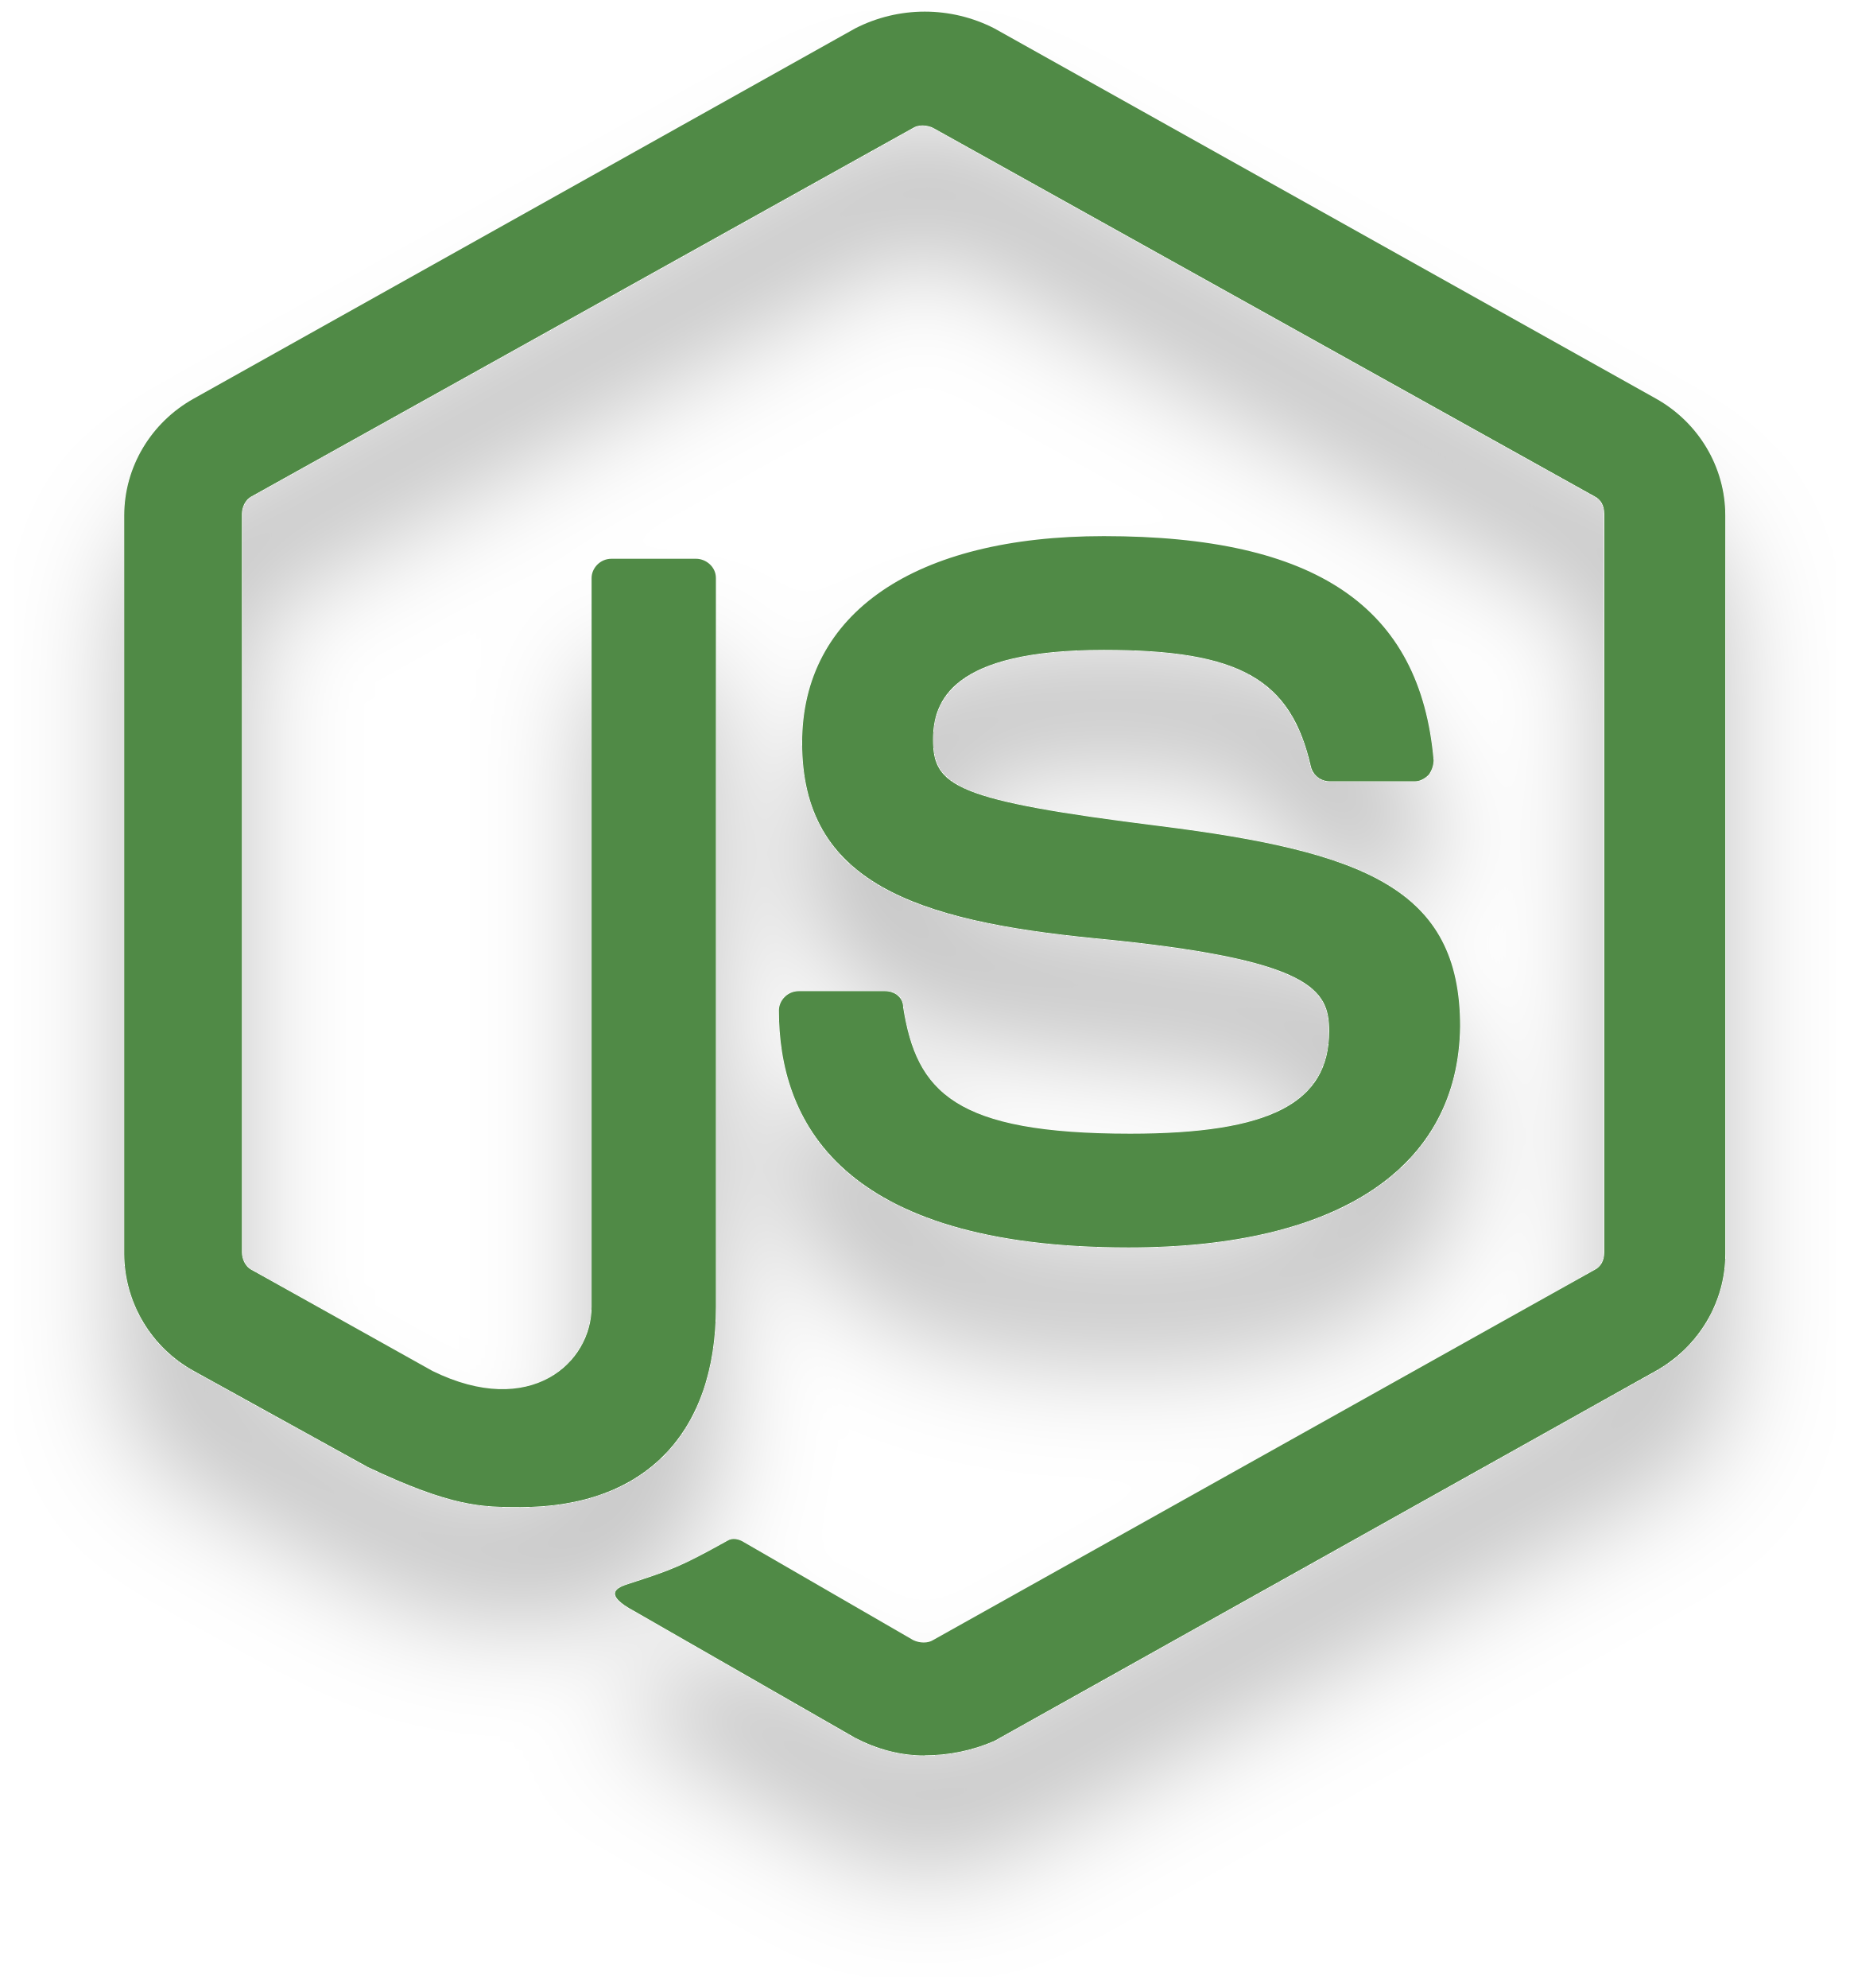
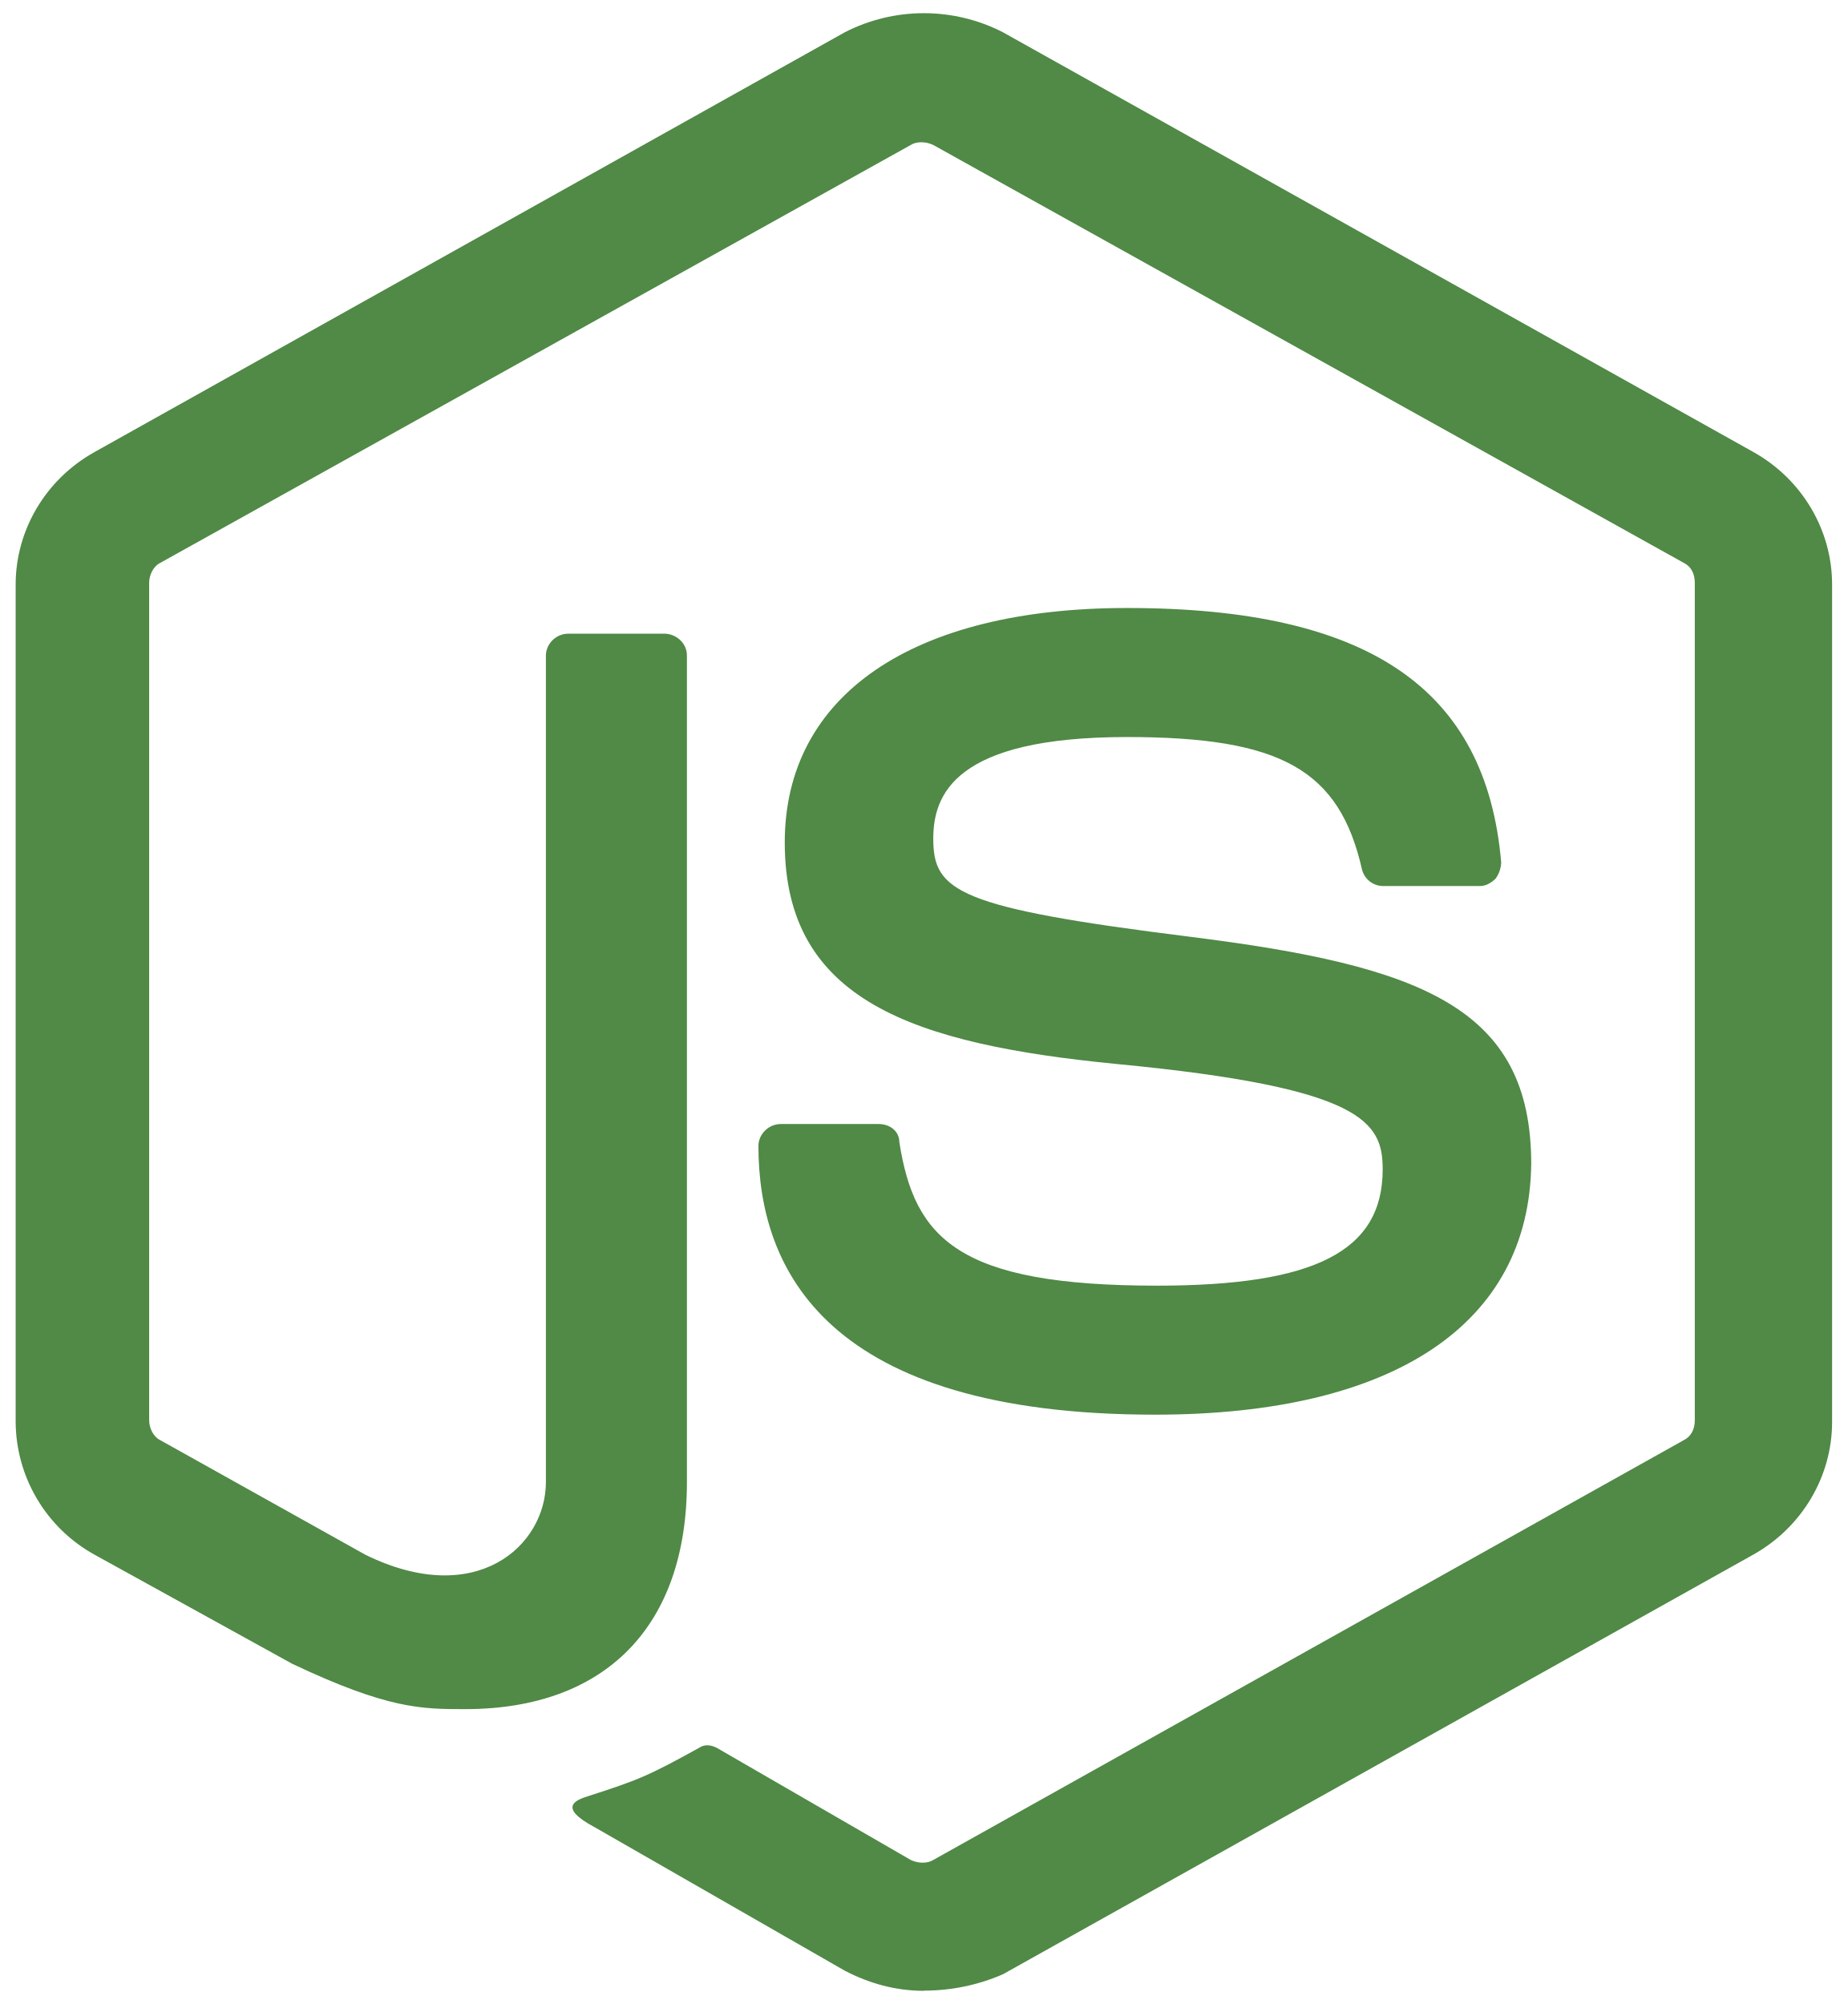
- <svg xmlns="http://www.w3.org/2000/svg" width="67" height="72" viewBox="0 0 67 72" fill="none">
-   <g filter="url(#filter0_d_9_12)">
-     <path d="M33.5 63.579C32.598 63.579 31.76 63.344 30.977 62.938L22.991 58.356C21.792 57.718 22.393 57.486 22.754 57.37C24.373 56.848 24.674 56.732 26.355 55.801C26.535 55.685 26.777 55.743 26.956 55.859L33.081 59.4C33.318 59.516 33.621 59.516 33.8 59.4L57.757 45.997C57.995 45.881 58.116 45.649 58.116 45.359V18.61C58.116 18.32 57.997 18.088 57.757 17.972L33.8 4.63C33.561 4.514 33.26 4.514 33.081 4.63L9.124 17.972C8.884 18.088 8.763 18.378 8.763 18.61V45.359C8.763 45.591 8.884 45.881 9.124 45.997L15.668 49.653C19.211 51.393 21.431 49.363 21.431 47.333V20.933C21.431 20.585 21.731 20.237 22.153 20.237H25.214C25.575 20.237 25.934 20.527 25.934 20.933V47.331C25.934 51.915 23.353 54.583 18.85 54.583C17.468 54.583 16.387 54.583 13.326 53.133L7.023 49.653C6.264 49.235 5.63 48.622 5.187 47.877C4.743 47.133 4.506 46.283 4.5 45.417V18.668C4.5 16.928 5.46 15.304 7.023 14.434L30.98 1.028C31.76 0.629 32.624 0.421 33.5 0.421C34.376 0.421 35.24 0.629 36.02 1.028L59.98 14.432C61.54 15.302 62.5 16.926 62.5 18.666V45.414C62.5 47.154 61.54 48.778 59.98 49.651L36.023 63.051C35.227 63.397 34.368 63.574 33.5 63.573M40.885 45.179C30.378 45.179 28.217 40.539 28.217 36.593C28.217 36.245 28.517 35.897 28.936 35.897H32.058C32.419 35.897 32.717 36.129 32.717 36.477C33.2 39.551 34.581 41.059 40.945 41.059C45.989 41.059 48.15 39.957 48.15 37.347C48.15 35.839 47.549 34.737 39.685 33.983C33.139 33.342 29.058 31.953 29.058 26.904C29.058 22.204 33.139 19.417 39.986 19.417C47.67 19.417 51.454 21.972 51.934 27.542C51.928 27.731 51.864 27.913 51.752 28.064C51.633 28.18 51.454 28.296 51.272 28.296H48.15C47.999 28.293 47.852 28.24 47.733 28.145C47.614 28.051 47.529 27.921 47.491 27.774C46.769 24.584 44.907 23.538 39.986 23.538C34.46 23.538 33.8 25.394 33.8 26.788C33.8 28.47 34.581 28.992 42.026 29.92C49.41 30.848 52.893 32.182 52.893 37.17C52.833 42.279 48.511 45.179 40.885 45.179Z" fill="#508A46" />
-   </g>
-   <defs>
-     <filter id="filter0_d_9_12" x="0.5" y="0.421" width="66" height="71.157" filterUnits="userSpaceOnUse" color-interpolation-filters="sRGB">
-       <feFlood flood-opacity="0" result="BackgroundImageFix" />
-       <feColorMatrix in="SourceAlpha" type="matrix" values="0 0 0 0 0 0 0 0 0 0 0 0 0 0 0 0 0 0 127 0" result="hardAlpha" />
-       <feOffset dy="4" />
-       <feGaussianBlur stdDeviation="2" />
-       <feComposite in2="hardAlpha" operator="out" />
-       <feColorMatrix type="matrix" values="0 0 0 0 0 0 0 0 0 0 0 0 0 0 0 0 0 0 0.25 0" />
-       <feBlend mode="normal" in2="BackgroundImageFix" result="effect1_dropShadow_9_12" />
-       <feBlend mode="normal" in="SourceGraphic" in2="effect1_dropShadow_9_12" result="shape" />
-     </filter>
-   </defs>
+ <svg xmlns="http://www.w3.org/2000/svg" width="59" height="64" viewBox="0 0 59 64" fill="none">
+   <path d="M29.5 63.579C28.598 63.579 27.76 63.344 26.977 62.938L18.991 58.356C17.792 57.718 18.393 57.486 18.754 57.37C20.373 56.848 20.674 56.732 22.355 55.801C22.535 55.685 22.777 55.743 22.956 55.859L29.081 59.4C29.318 59.516 29.621 59.516 29.8 59.4L53.757 45.997C53.995 45.881 54.116 45.649 54.116 45.359V18.61C54.116 18.32 53.997 18.088 53.757 17.972L29.8 4.63C29.561 4.514 29.26 4.514 29.081 4.63L5.124 17.972C4.884 18.088 4.763 18.378 4.763 18.61V45.359C4.763 45.591 4.884 45.881 5.124 45.997L11.668 49.653C15.211 51.393 17.431 49.363 17.431 47.333V20.933C17.431 20.585 17.731 20.237 18.153 20.237H21.214C21.575 20.237 21.934 20.527 21.934 20.933V47.331C21.934 51.915 19.353 54.583 14.85 54.583C13.468 54.583 12.387 54.583 9.327 53.133L3.023 49.653C2.264 49.235 1.63 48.622 1.187 47.877C0.743 47.133 0.506 46.283 0.5 45.417V18.668C0.5 16.928 1.46 15.304 3.023 14.434L26.98 1.028C27.76 0.629 28.624 0.421 29.5 0.421C30.376 0.421 31.24 0.629 32.02 1.028L55.98 14.432C57.54 15.302 58.5 16.926 58.5 18.666V45.414C58.5 47.154 57.54 48.778 55.98 49.651L32.023 63.051C31.227 63.397 30.368 63.574 29.5 63.573M36.885 45.179C26.378 45.179 24.217 40.539 24.217 36.593C24.217 36.245 24.517 35.897 24.936 35.897H28.058C28.419 35.897 28.717 36.129 28.717 36.477C29.2 39.551 30.581 41.059 36.945 41.059C41.989 41.059 44.15 39.957 44.15 37.347C44.15 35.839 43.549 34.737 35.685 33.983C29.139 33.342 25.058 31.953 25.058 26.904C25.058 22.204 29.139 19.417 35.986 19.417C43.67 19.417 47.454 21.972 47.934 27.542C47.928 27.731 47.864 27.913 47.752 28.064C47.633 28.18 47.454 28.296 47.272 28.296H44.15C43.999 28.293 43.852 28.24 43.733 28.145C43.614 28.051 43.529 27.921 43.491 27.774C42.769 24.584 40.907 23.538 35.986 23.538C30.46 23.538 29.8 25.394 29.8 26.788C29.8 28.47 30.581 28.992 38.026 29.92C45.41 30.848 48.893 32.182 48.893 37.17C48.833 42.279 44.511 45.179 36.885 45.179Z" fill="#508A46" />
</svg>
